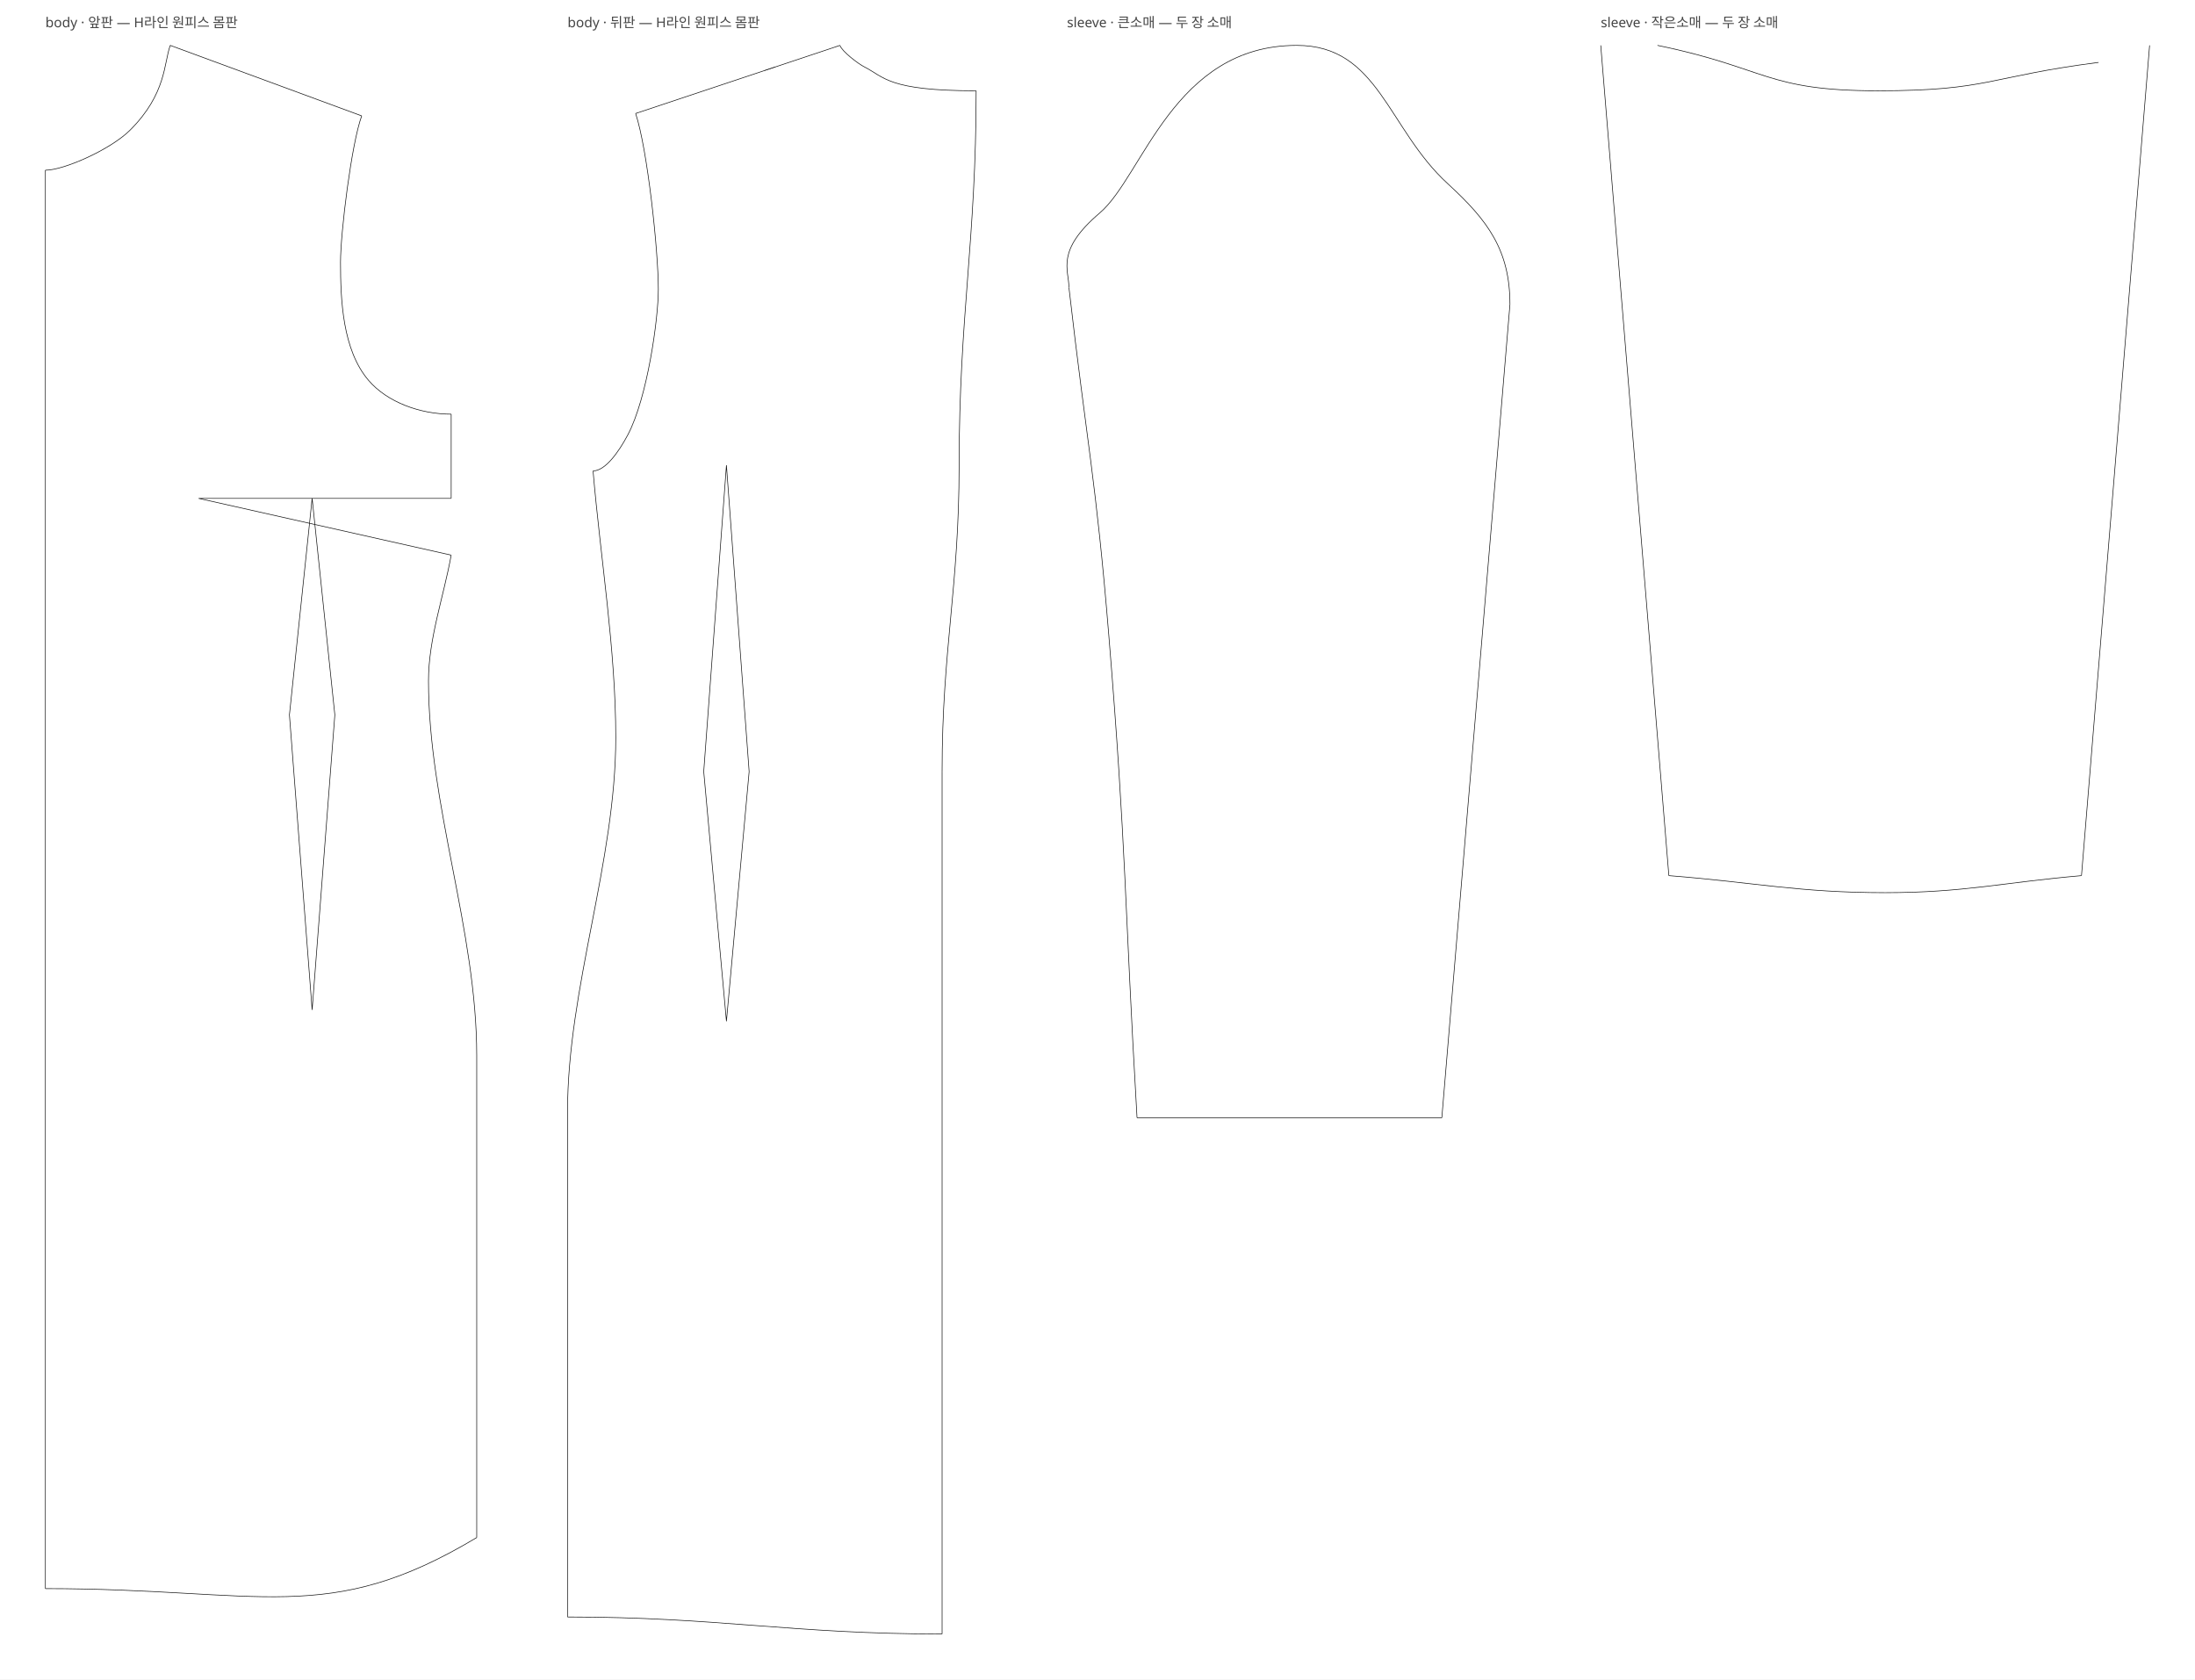
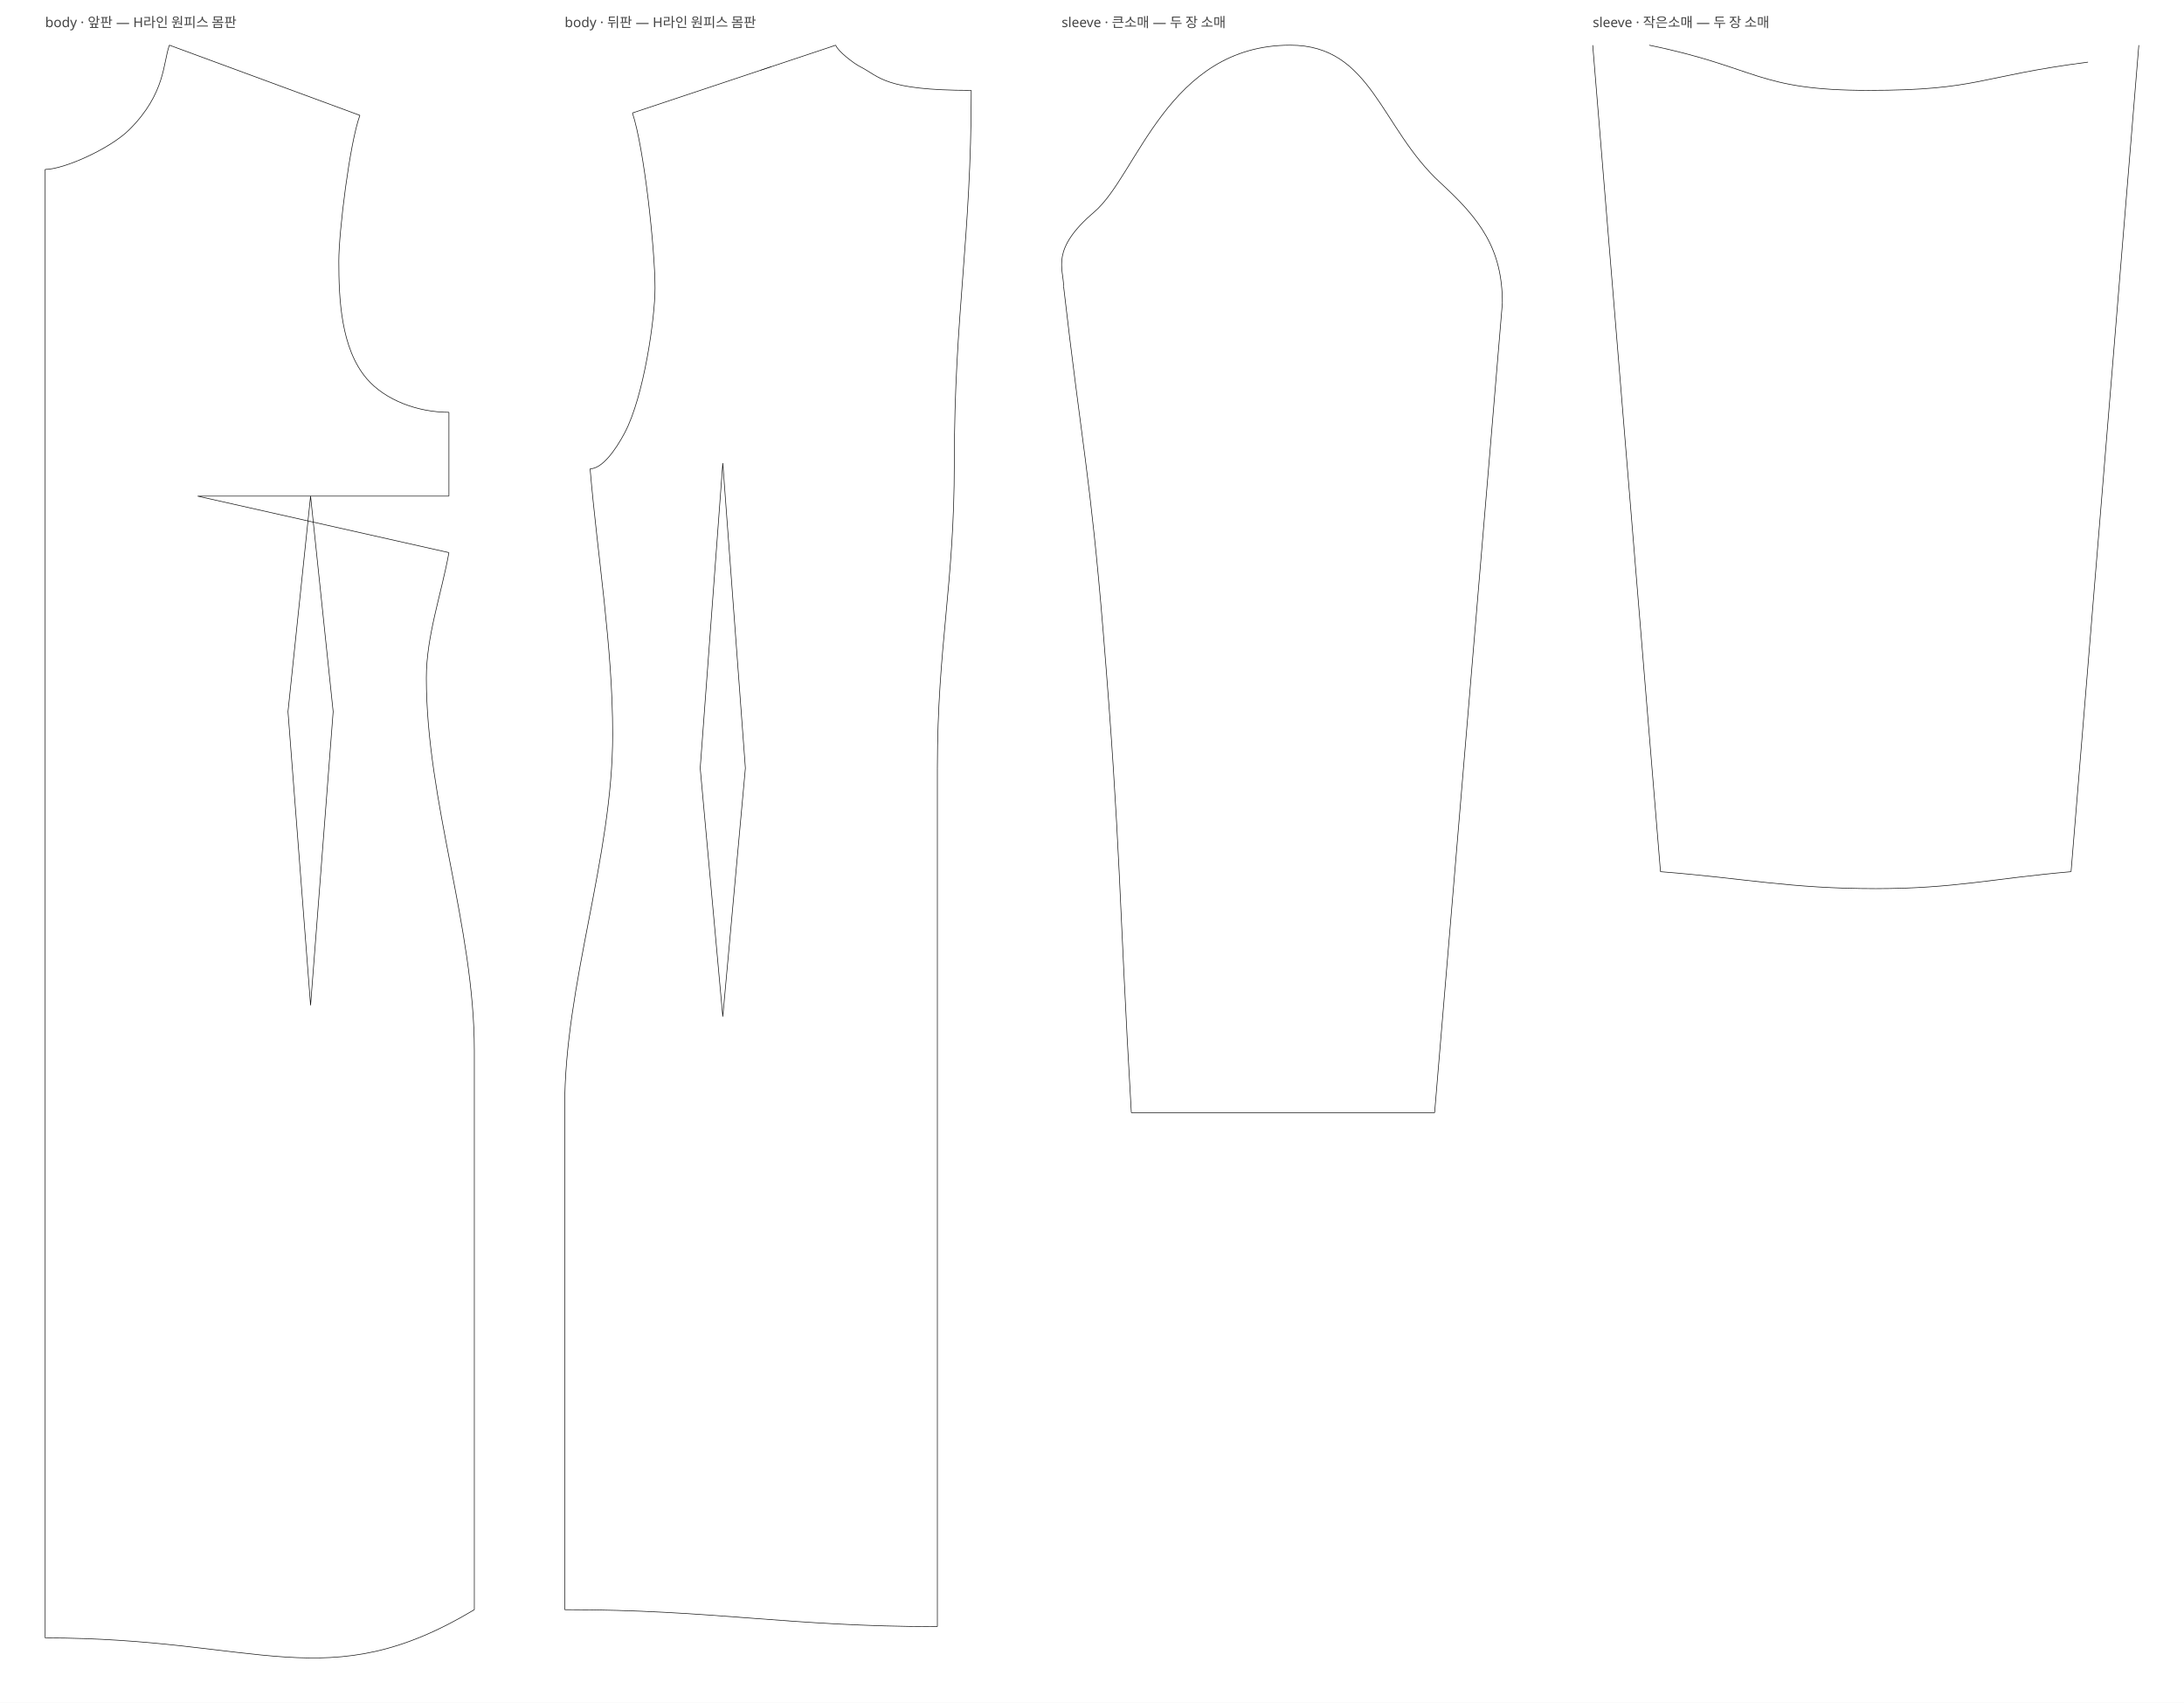
- <svg xmlns="http://www.w3.org/2000/svg" width="1227.979mm" height="939.8mm" viewBox="0 0 1227.979 939.8">
+ <svg xmlns="http://www.w3.org/2000/svg" width="1227.979mm" height="957.168mm" viewBox="0 0 1227.979 957.168">
  <rect width="100%" height="100%" fill="white" />
  <g id="body · 앞판">
    <g id="outline" fill="none" stroke="#111" stroke-width="0.35">
      <path d="M95.25 25.4C91.624 35.243 93.197 52.402 72.799 72.799C62.044 83.554 35.889 95.25 25.4 95.25" />
      <path d="M95.25 25.4L202.349 64.848" />
      <path d="M202.349 64.848C196.63 80.374 190.5 130.178 190.5 146.724C190.5 167.804 191.623 195.836 206.215 212.885C216.601 225.018 234.944 231.775 252.412 231.775" />
-       <path d="M25.4 95.25L25.4 889" />
+       <path d="M25.4 95.25L25.4 920.75" />
      <path d="M252.412 231.775L252.412 278.903" />
-       <path d="M252.412 310.653C248.222 333.868 239.713 357.41 239.713 381C239.713 450.723 266.7 520.827 266.7 590.55C266.7 679.609 266.7 771.366 266.7 860.425" />
-       <path d="M25.4 889C146.893 889 183.356 910.431 266.7 860.425" />
+       <path d="M252.412 310.653C248.222 333.868 239.713 357.41 239.713 381C239.713 450.723 266.7 520.827 266.7 590.55C266.7 694.277 266.7 801.148 266.7 904.875" />
+       <path d="M25.4 920.75C146.311 920.75 183.756 954.641 266.7 904.875" />
    </g>
    <g id="dart" fill="none" stroke="#111" stroke-width="0.35">
      <path d="M252.412 278.903L111.125 278.903L252.412 310.653" />
      <path d="M174.625 278.903L161.925 400.05L174.625 565.15L187.325 400.05L174.625 278.903" />
    </g>
    <text x="25.4" y="15.24" font-size="7.62" font-family="sans-serif" fill="#444">body · 앞판 — H라인 원피스 몸판</text>
  </g>
  <g id="body · 뒤판">
    <g id="outline" fill="none" stroke="#111" stroke-width="0.35">
      <path d="M469.9 25.4C471.038 28.814 480.159 35.706 483.37 37.33C494.822 43.12 496.697 50.8 546.1 50.8" />
      <path d="M355.6 63.5C362.19 83.271 368.3 140.092 368.3 161.925C368.3 178.554 362.134 222.721 351.252 243.302C346.003 253.227 338.524 263.525 331.787 263.525" />
      <path d="M546.1 50.8C546.1 134.707 536.575 176.443 536.575 260.35C536.575 329.036 527.05 363.114 527.05 431.8" />
      <path d="M527.05 431.8L527.05 914.4" />
      <path d="M469.9 25.4L355.6 63.5" />
      <path d="M331.787 263.525C335.978 312.769 344.487 363.328 344.487 412.75C344.487 482.473 317.5 552.577 317.5 622.3C317.5 715.55 317.5 811.625 317.5 904.875" />
      <path d="M527.05 914.4C443.143 914.4 401.407 904.875 317.5 904.875" />
    </g>
    <g id="dart" fill="none" stroke="#111" stroke-width="0.35">
      <path d="M406.4 260.35L393.7 431.8L406.4 571.5L419.1 431.8L406.4 260.35" />
    </g>
    <g id="mark" fill="none" stroke="#111" stroke-width="0.21">
      <path d="M433.755 37.448L427.731 39.456" />
    </g>
    <text x="317.5" y="15.24" font-size="7.62" font-family="sans-serif" fill="#444">body · 뒤판 — H라인 원피스 몸판</text>
  </g>
  <g id="sleeve · 큰소매">
    <g id="outline" fill="none" stroke="#111" stroke-width="0.35">
      <path d="M598.004 160.859C598.004 150.891 590.369 140.34 615.238 119.179C639.485 98.548 656.424 25.4 725.452 25.4" />
      <path d="M725.452 25.4C771.286 25.4 776.144 71.843 809.939 102.805C832.356 123.343 844.729 139.98 844.729 170.384" />
      <path d="M844.729 170.384C841.178 212.798 832.805 312.815 829.223 355.6C822.987 430.085 819.237 474.885 806.629 625.475" />
      <path d="M598.004 160.859C608.048 248.492 613.115 267.688 620.324 355.6C630.266 476.844 629.003 504.031 636.104 625.475" />
      <path d="M636.104 625.475L806.629 625.475" />
    </g>
    <text x="596.9" y="15.24" font-size="7.62" font-family="sans-serif" fill="#444">sleeve · 큰소매 — 두 장 소매</text>
  </g>
  <g id="sleeve · 작은소매">
    <g id="outline" fill="none" stroke="#111" stroke-width="0.35">
      <path d="M895.529 25.4L933.629 490.016" />
      <path d="M1202.579 25.4L1164.479 490.016" />
      <path d="M933.629 490.016C982.068 493.826 1006.138 499.541 1054.727 499.541C1098.793 499.541 1120.578 493.826 1164.479 490.016" />
      <path d="M1174.004 34.925C1112.323 42.862 1112.832 50.8 1050.642 50.8C987.667 50.8 988.961 38.1 927.279 25.4" />
    </g>
    <text x="895.529" y="15.24" font-size="7.62" font-family="sans-serif" fill="#444">sleeve · 작은소매 — 두 장 소매</text>
  </g>
</svg>
